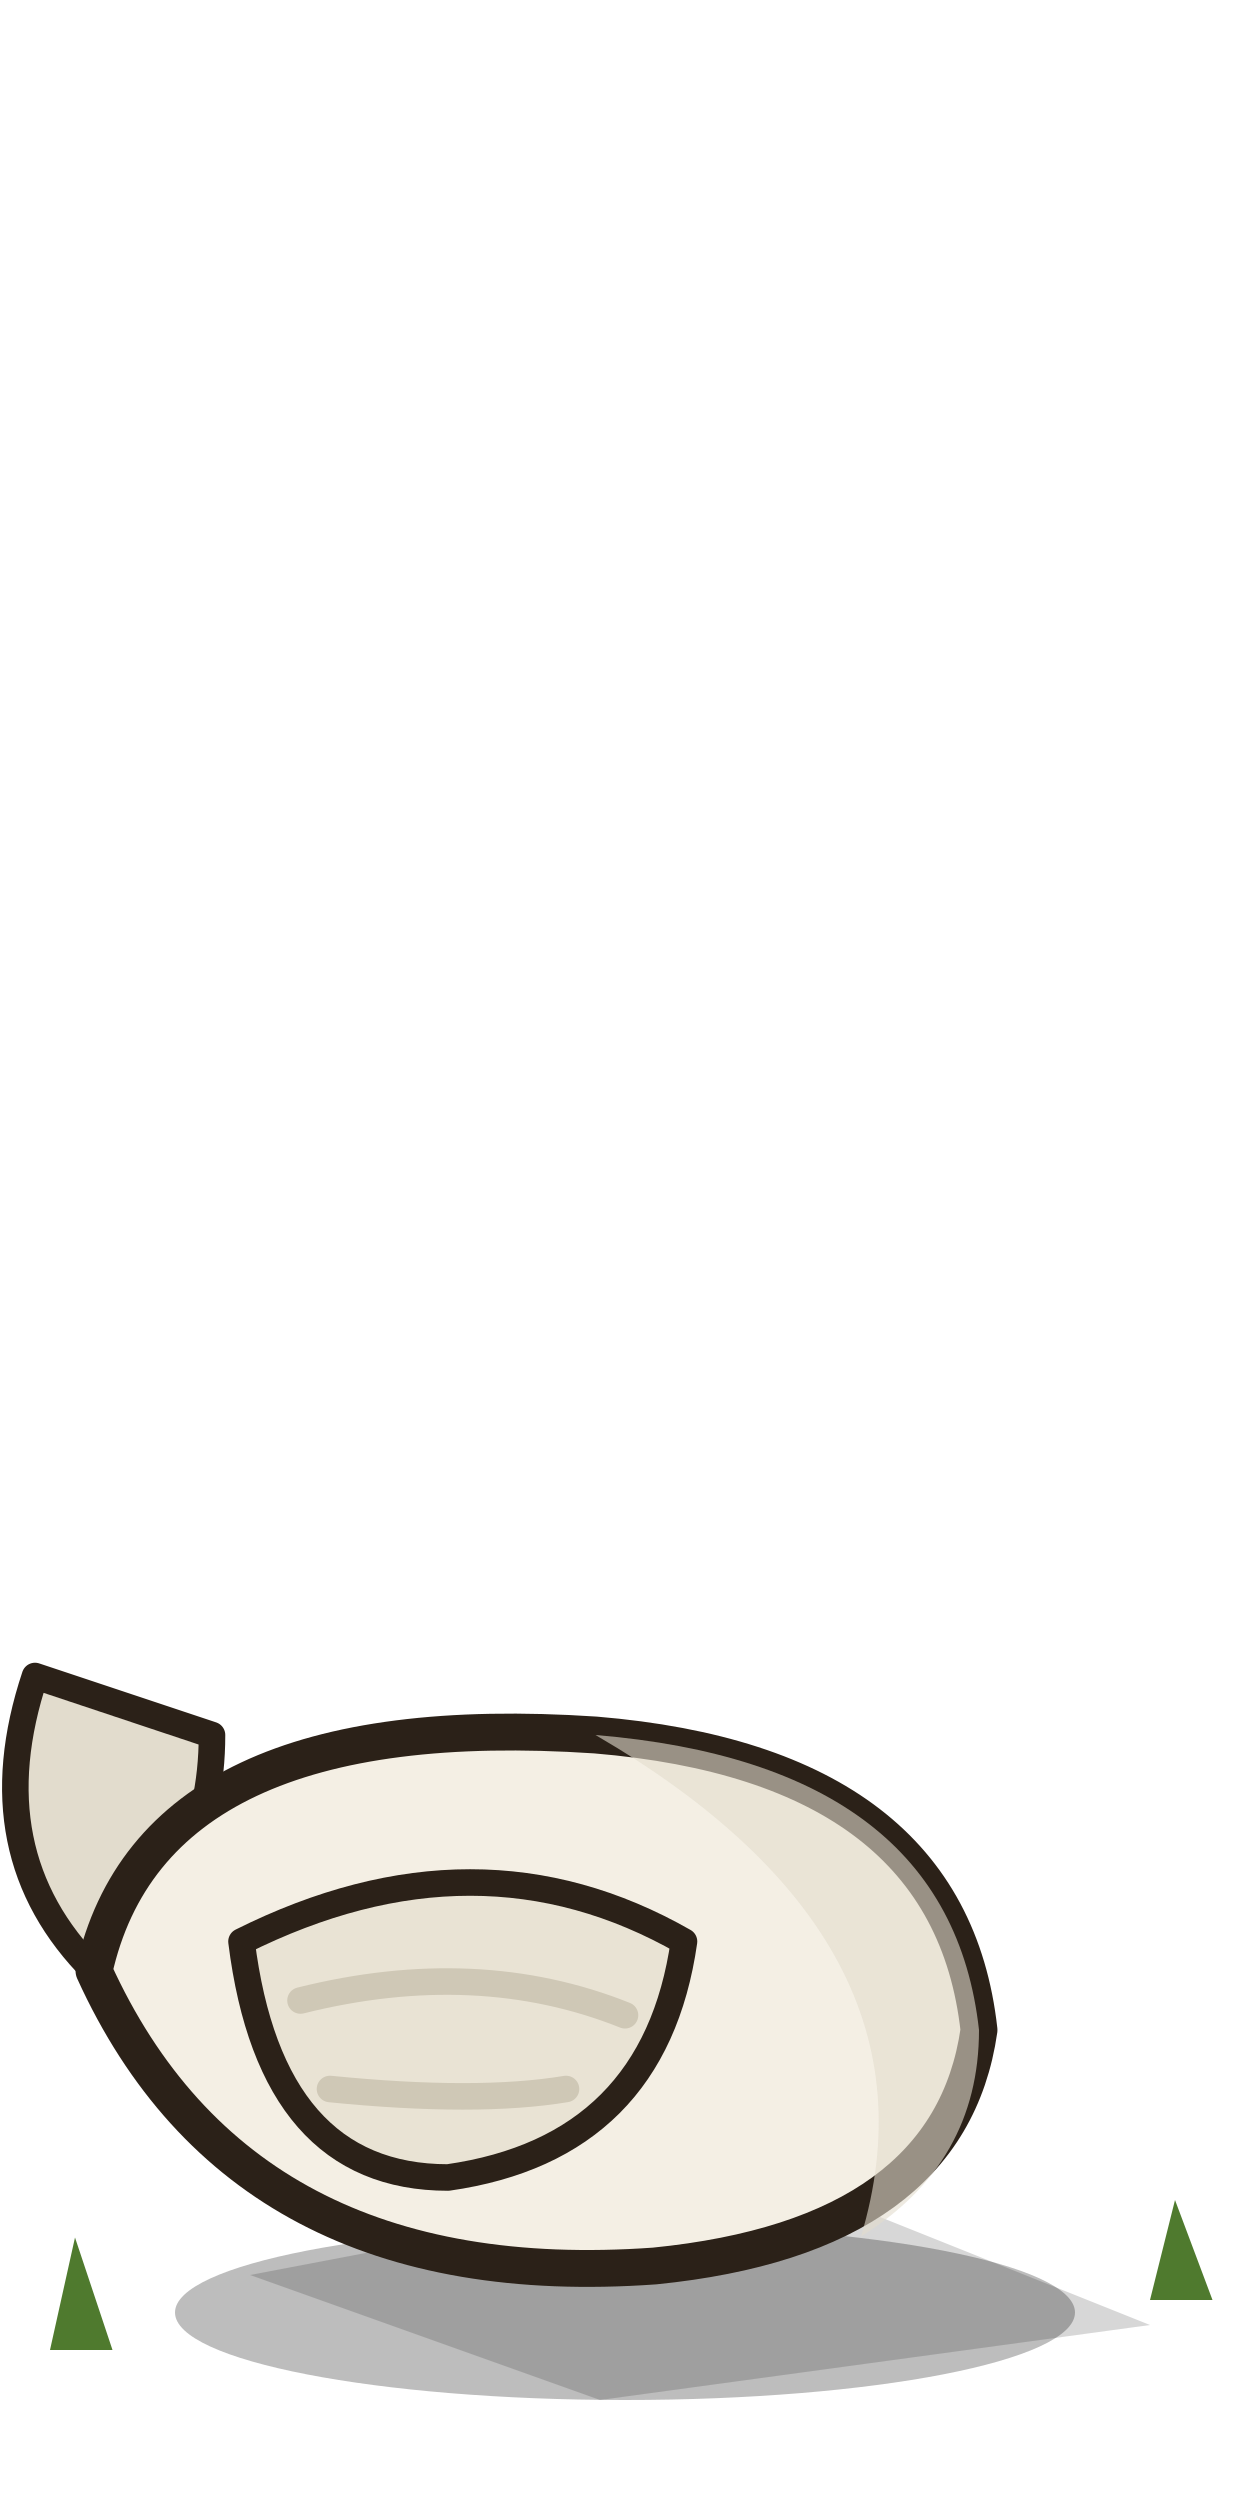
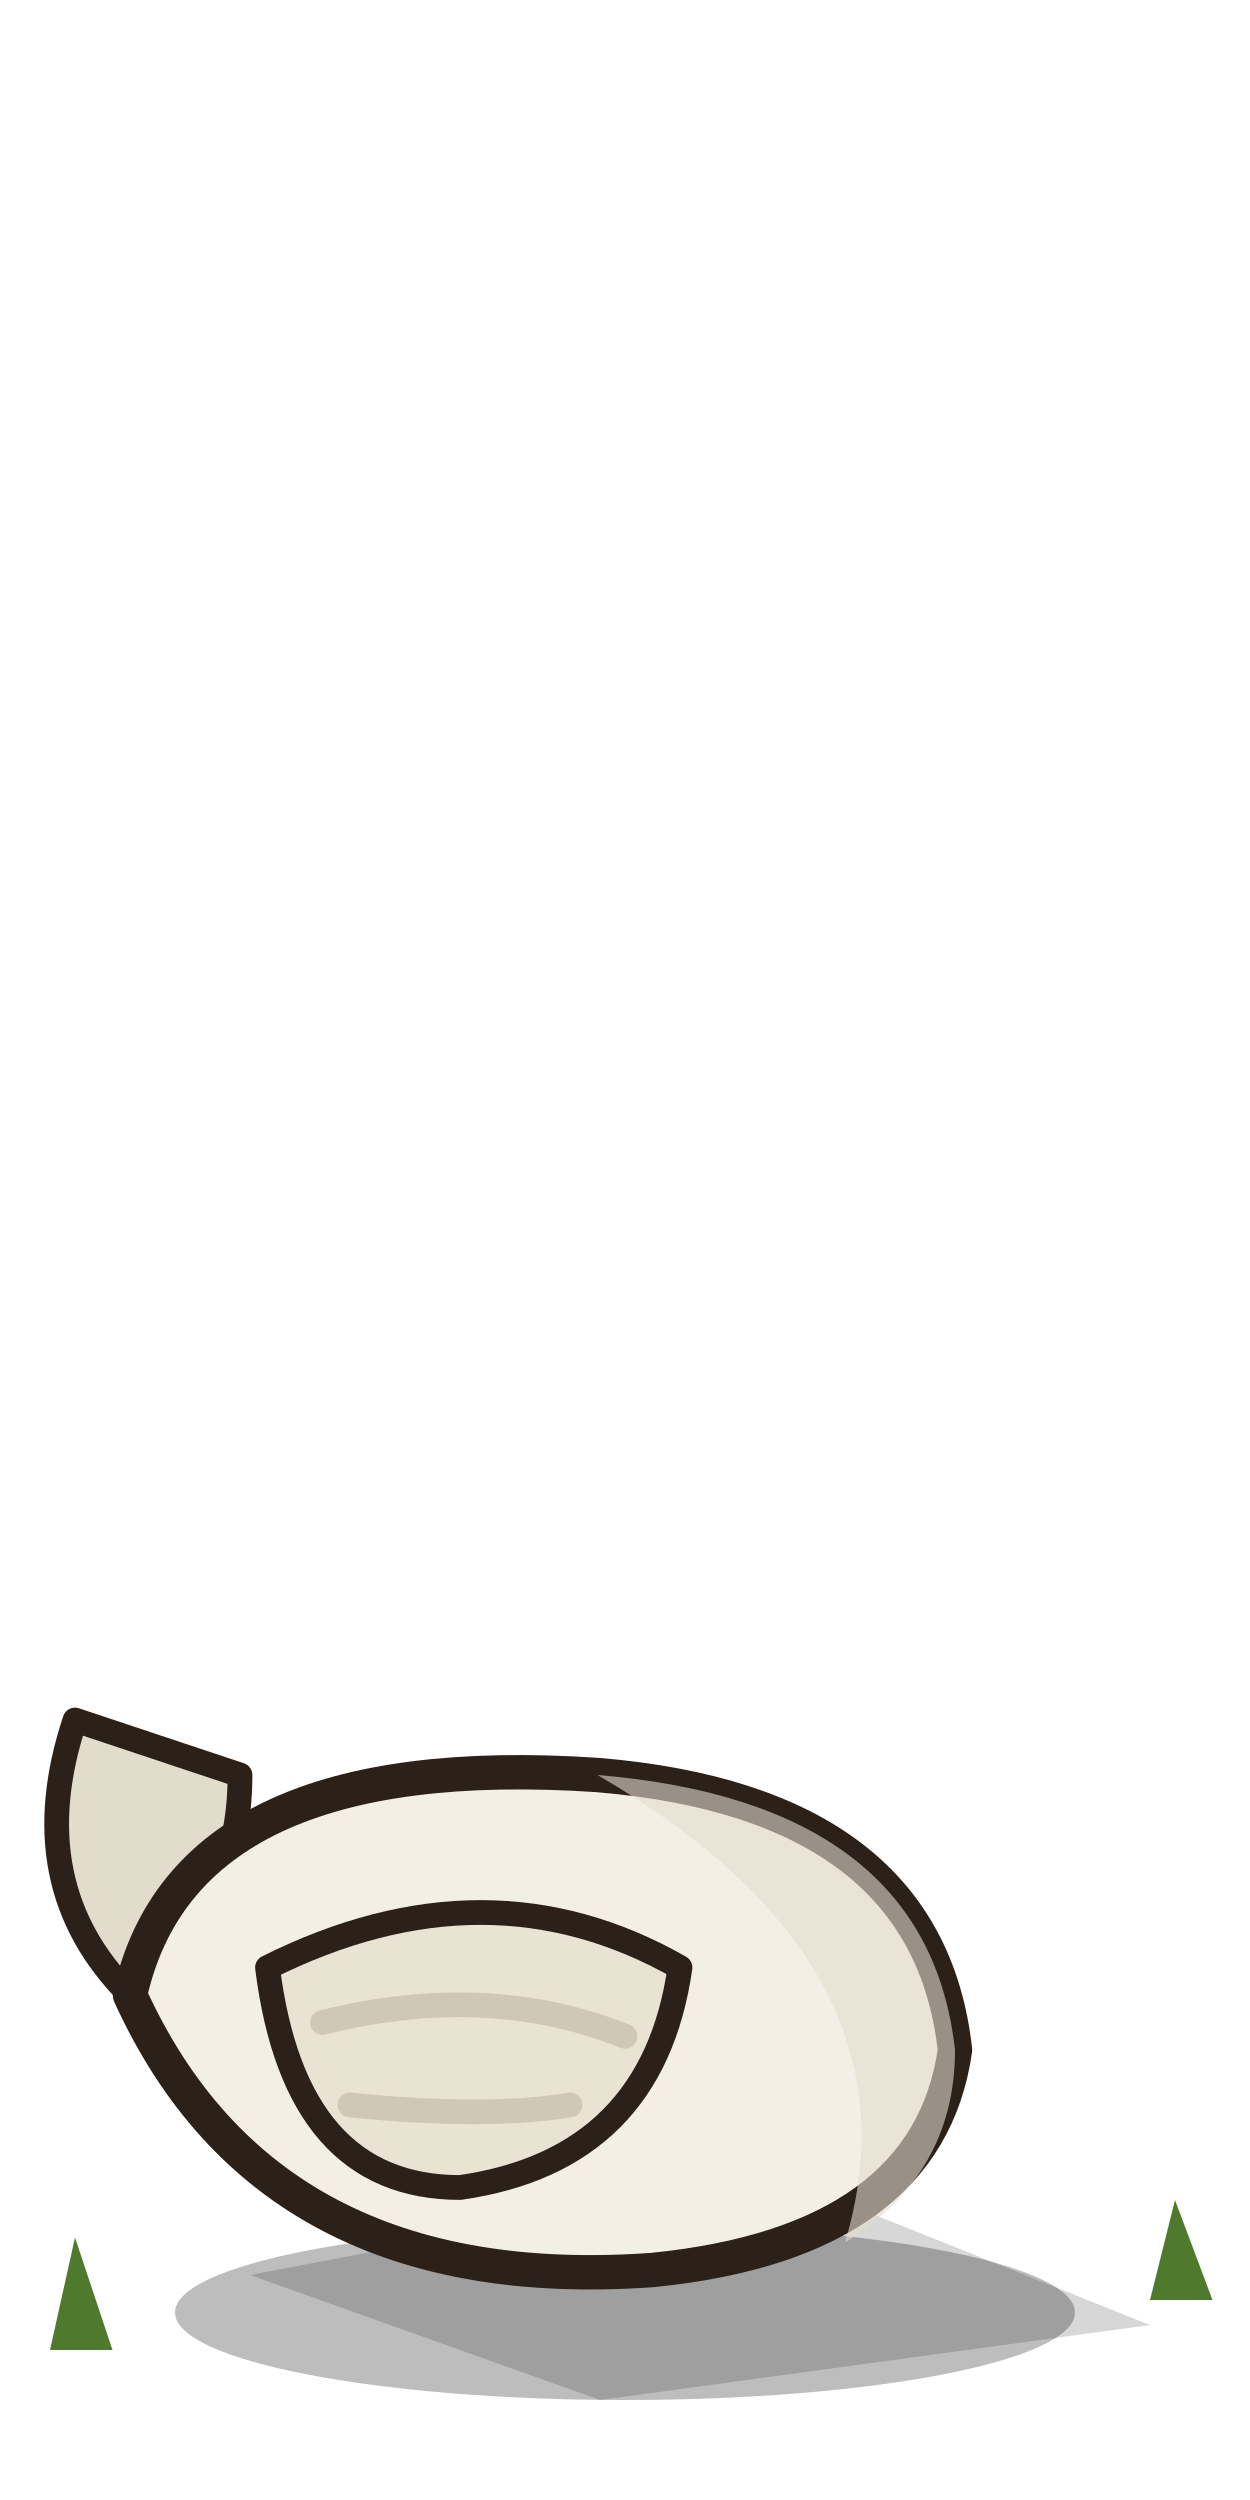
<svg xmlns="http://www.w3.org/2000/svg" width="100" height="200" viewBox="0 0 100 200">
  <defs>
    <style>.o{stroke:#2b2118;stroke-width:2.5;stroke-linejoin:round;stroke-linecap:round}.i{stroke:#2b2118;stroke-width:1.8;stroke-linejoin:round;stroke-linecap:round}.p{transform-box:fill-box}.up{transform-origin:50% 100%;transform:translateY(12px);animation:sb 3s ease-in-out infinite alternate}@keyframes sb{to{transform:translateY(11px) scaleY(1.03)}}.head{transform:translate(-26px,14px) rotate(-150deg) scale(.9);transform-origin:30% 70%}.z{animation:zz 3s ease-out infinite;opacity:0}.z2{animation-delay:1.5s}@keyframes zz{0%{opacity:0;transform:translate(0,0)}20%{opacity:1}100%{opacity:0;transform:translate(10px,-22px)}}</style>
  </defs>
  <path d="M20,182 L62,174 L92,186 L48,192 Z" fill="#000" opacity=".16" />
  <ellipse cx="50" cy="185" rx="36" ry="7" fill="#000" opacity=".26" />
-   <g transform="translate(50,186) scale(1.18) translate(-56,-186)">
+   <g transform="translate(50,186) scale(1.1) translate(-56,-186)">
    <g class="up">
      <g class="p tail">
        <path class="i" d="M20,150 q8,-6 8,-16 l-12,-4 q-4,12 4,20z" fill="#e2dccd" />
      </g>
      <path class="o" d="M20,150 q10,22 38,20 q20,-2 22,-16 q-2,-18 -26,-20 q-30,-2 -34,16z" fill="#f4efe4" />
      <path d="M54,134 q24,2 26,20 q0,9 -8,14 q6,-20 -18,-34z" fill="#e2dccd" opacity=".6" />
      <g class="p wing">
        <path class="i" d="M30,148 q16,-8 30,0 q-2,14 -16,16 q-12,0 -14,-16z" fill="#e9e3d4" />
        <path d="M34,152 q12,-3 22,1 M36,158 q10,1 16,0" fill="none" stroke="#cfc8b6" stroke-width="1.8" stroke-linecap="round" />
      </g>
      <g class="p head">
        <path class="o" d="M62,140 q-2,-16 10,-18 q14,-2 16,10 q1,12 -10,14 q-12,1 -16,-6z" fill="#f4efe4" />
        <circle class="o" cx="76" cy="130" r="12" fill="#f4efe4" />
        <path d="M78,120 q11,2 11,12 q0,7 -5,10 q4,-13 -6,-22z" fill="#e2dccd" opacity=".55" />
        <g class="p bill">
          <path class="i" d="M85,128 q11,0 12,4.5 q-1,5.5 -12,5z" fill="#e8892c" />
        </g>
        <path d="M77,128 q3,2 6,0" fill="none" stroke="#2b2118" stroke-width="1.5" stroke-linecap="round" />
        <path d="M70,122 q6,-4 10,-1" fill="none" stroke="#e2dccd" stroke-width="1.8" stroke-linecap="round" />
      </g>
    </g>
  </g>
  <g fill="#4f7a2e">
    <path d="M4,188 l2,-9 l3,9z M92,184 l2,-8 l3,8z" />
  </g>
  <g font-family="sans-serif" font-weight="800" fill="#eaf2ff" stroke="#2b2118" stroke-width=".8">
-     <text class="z" x="66" y="138" font-size="11">z</text>
-     <text class="z z2" x="72" y="130" font-size="8">z</text>
+     <path class="z" d="M66.0,131.2 h6.1 l-6.1,6.8 h6.1" fill="none" stroke="#3a4a5a" stroke-width="1.8" stroke-linecap="round" stroke-linejoin="round" />
+     <path class="z z2" d="M72.0,125.0 h4.4 l-4.4,5.0 h4.4" fill="none" stroke="#3a4a5a" stroke-width="1.3" stroke-linecap="round" stroke-linejoin="round" />
  </g>
</svg>
